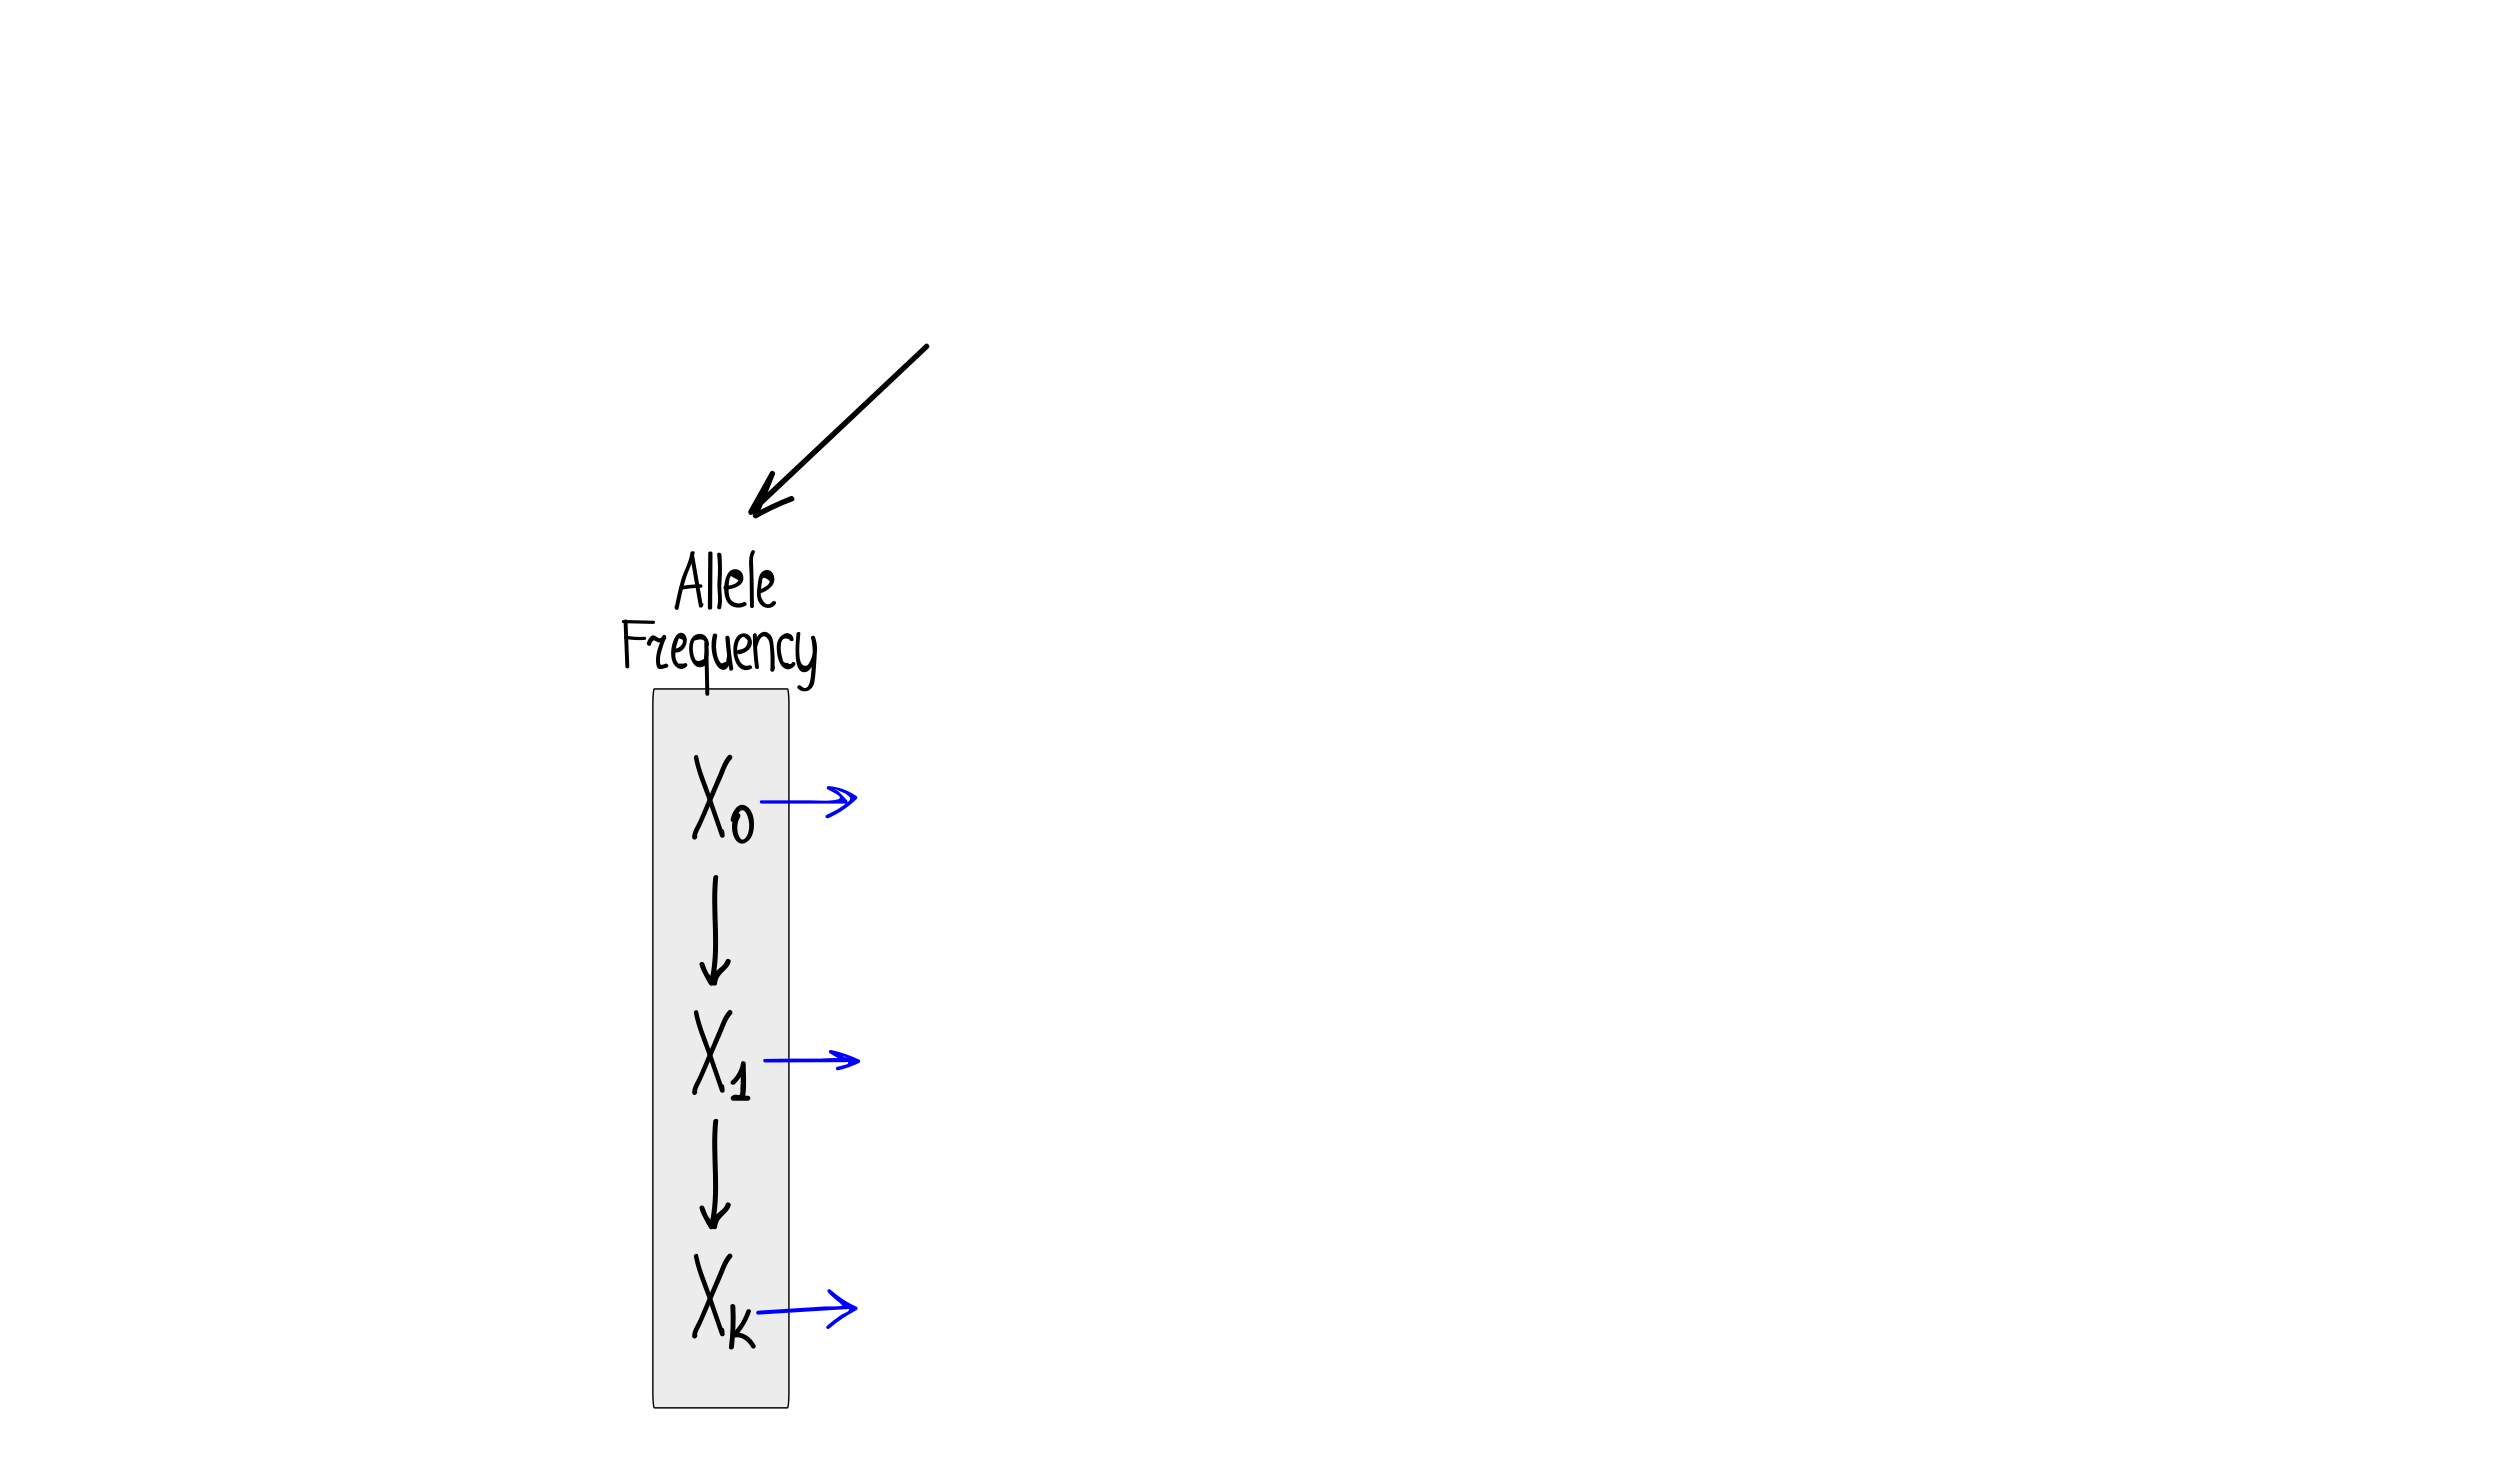
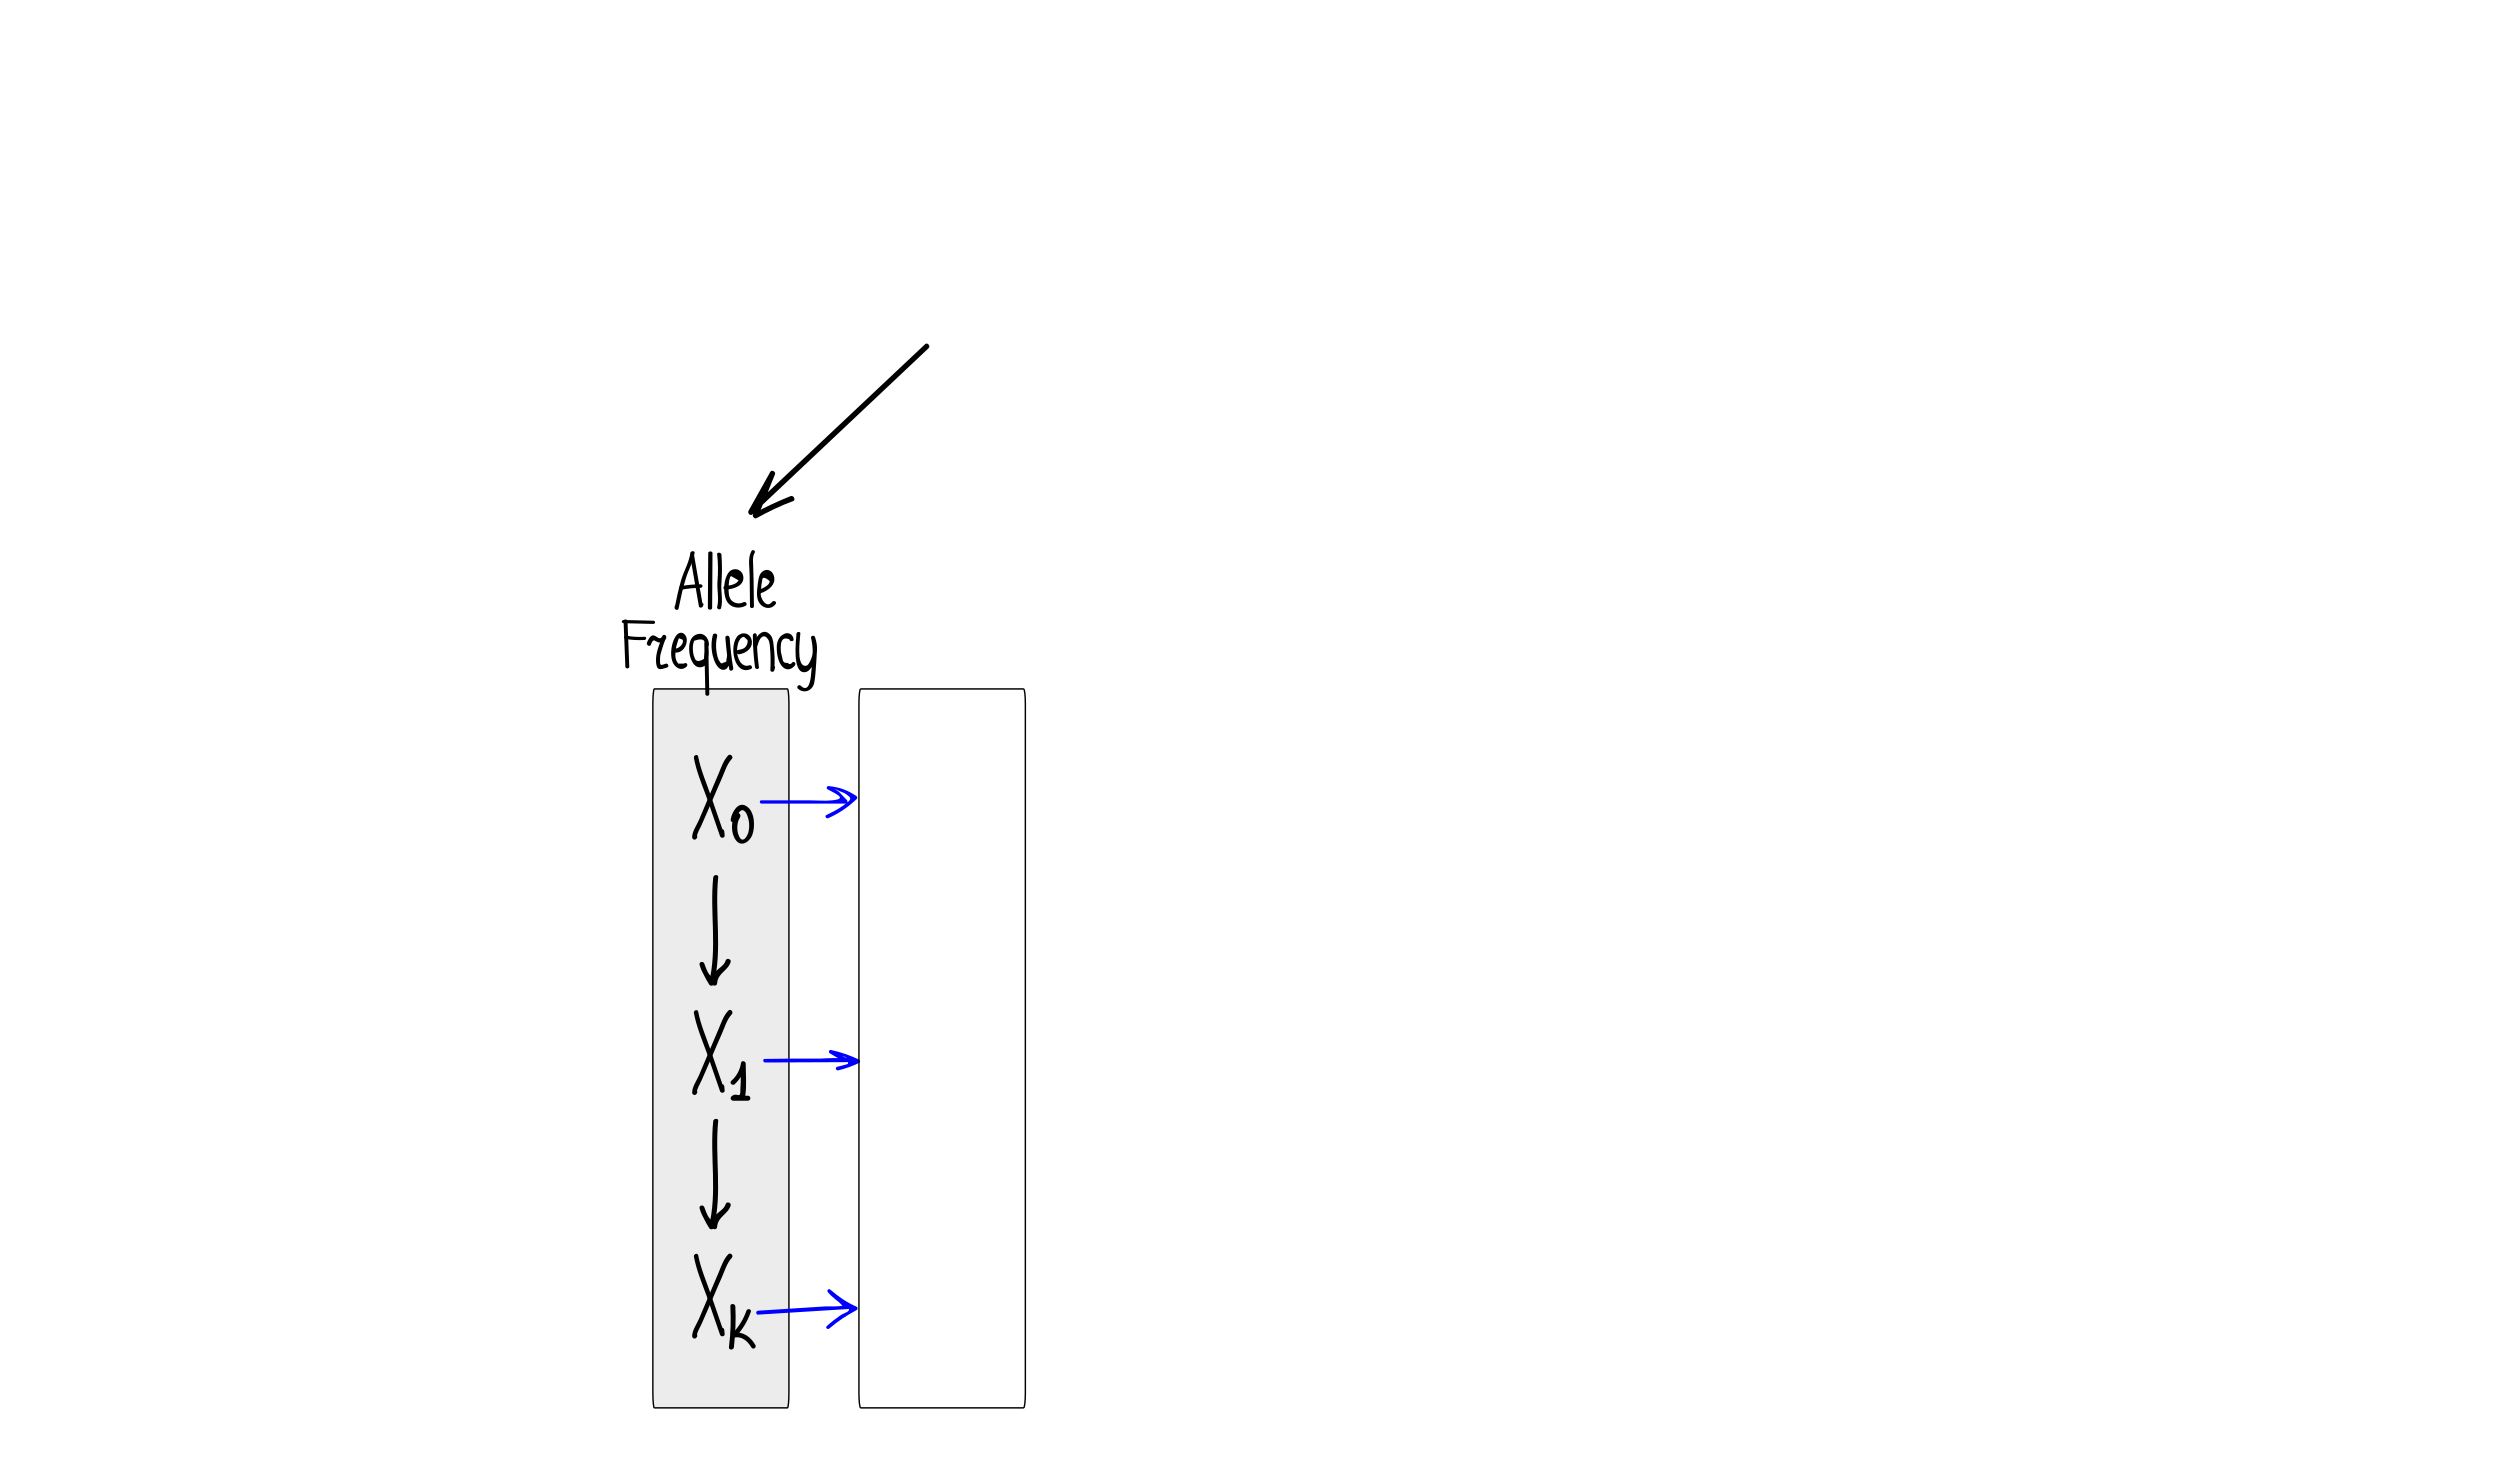
<svg xmlns="http://www.w3.org/2000/svg" version="1.1" id="svg134" x="0px" y="0px" viewBox="0 0 700 414.9" style="enable-background:new 0 0 700 414.9;" xml:space="preserve">
  <defs id="defs117" />
  <style type="text/css" id="style1">
	.st0{opacity:0.3;fill:#1F77B4;enable-background:new    ;}
	.st1{opacity:0.3;fill:#FF7F0E;enable-background:new    ;}
	.st2{opacity:0.3;fill:#2CA02C;enable-background:new    ;}
	.st3{fill:none;stroke:#FF7F0E;stroke-width:0.672;stroke-linejoin:round;stroke-dasharray:2.487,1.075;}
	.st4{stroke:#000000;stroke-width:1.504;}
	.st5{stroke:#000000;stroke-width:1.142;}
	.st6{fill:none;stroke:#000000;stroke-width:1.781;stroke-linecap:round;stroke-linejoin:round;}
	.st7{fill:#8C0000;}
	.st8{fill:#870303;stroke:#000000;stroke-width:2;stroke-linecap:round;stroke-linejoin:round;}
	.st9{fill:none;stroke:#000000;stroke-width:0.511;stroke-linecap:round;stroke-linejoin:round;}
	.st10{fill:#010B7F;}
	.st11{fill:none;stroke:#000000;stroke-width:0.4;stroke-linecap:round;stroke-linejoin:round;}
</style>
  <g id="Layer_1">
    <path id="rect136-3_1_" class="st11" d="M183.2,192.9h37.3c0.2,0,0.4,1.9,0.4,4.2V390c0,2.3-0.2,4.2-0.4,4.2h-37.3   c-0.2,0-0.4-1.9-0.4-4.2V197.1C182.8,194.8,183,192.9,183.2,192.9z" style="fill:#ececec" />
    <path id="path35468" d="M193.3,154.8c-0.3,2.6-1.9,5.2-2.6,7.7c-0.7,2.5-1.3,5.1-1.8,7.7l1.1,0.1l0-0.4c-0.1-0.6-1.2-0.6-1.1,0   l0,0.4c0.1,0.5,1,0.7,1.1,0.1c0.6-2.8,1.1-5.5,2-8.3c0.7-2.5,2.2-4.9,2.5-7.4C194.5,154.2,193.4,154.2,193.3,154.8L193.3,154.8z" />
    <path id="path35470" d="M193.3,156l2.4,13.8c0.1,0.5,1.1,0.4,1.1-0.1l0.1-0.2c0.4-0.5-0.6-1-1-0.5c-0.2,0.2-0.2,0.4-0.2,0.7   l1.1-0.1l-2.4-13.8C194.3,155.2,193.2,155.4,193.3,156L193.3,156z" />
    <path id="path35472" d="M190.9,165.1c1.7-0.3,3.4-0.5,5.2-0.5c0.3,0,0.6-0.2,0.6-0.5c0-0.3-0.2-0.5-0.6-0.5c-1.8,0-3.7,0.2-5.5,0.5   C189.9,164.3,190.2,165.3,190.9,165.1L190.9,165.1z" />
    <path id="path35474" d="M198.3,154.9l-0.1,15.3c0,0.3,0.2,0.5,0.6,0.5s0.6-0.2,0.6-0.5l0.1-15.3c0-0.3-0.2-0.5-0.6-0.5   S198.3,154.6,198.3,154.9z" />
    <path id="path35476" d="M200.8,155.2c0.3,2.5,0.3,5,0.1,7.5c-0.2,2.5,0.5,4.9-0.1,7.3c-0.1,0.6,0.9,0.9,1.1,0.3   c0.6-2.4-0.1-4.6,0.1-7c0.2-2.7,0.2-5.4,0-8.1C201.8,154.6,200.7,154.6,200.8,155.2L200.8,155.2z" />
    <path id="path35478" d="M203.1,165.1c2.1-0.1,5.5-1,5-3.8c-0.2-1.2-1.3-2.1-2.6-1.9c-0.6,0.1-1.1,0.4-1.4,0.8   c-1.5,1.8-1.7,5.6-0.8,7.7c0.9,2.2,3.5,2.8,5.5,1.7c0.6-0.3,0.1-1.3-0.6-1c-1.1,0.6-2.4,0.4-3.3-0.4c-0.9-0.9-0.9-2.3-0.9-3.5   c0-0.5,0.1-3.1,0.7-3.4l2.1,1.2c-0.3,0.5-0.8,0.9-1.4,1.1c-0.7,0.3-1.5,0.4-2.3,0.4C202.4,164,202.4,165.1,203.1,165.1L203.1,165.1   z" />
    <path id="path35480" d="M210.4,154.3c-1.1,2-0.5,4.7-0.5,6.8l0.1,8.7c0,0.6,1.1,0.6,1.1,0l-0.1-7.4l-0.1-3.7c0-1.2-0.3-2.7,0.4-3.9   C211.7,154.2,210.7,153.7,210.4,154.3L210.4,154.3z" />
    <path id="path35482" d="M213,166.1c2.1-0.7,4.6-2.5,3.6-5.1c-0.8-2-3.1-1.8-3.9,0.1c-0.5,1.2-0.5,2.7-0.7,4   c-0.1,1.3-0.1,2.6,0.6,3.7c1.1,1.7,3.4,2,4.6,0.3c0.4-0.6-0.5-1.1-1-0.6c-1.5,2-3.1-0.7-3.2-2c0-0.9,0.1-1.8,0.2-2.7l0.2-1.2   c0-1.1,0.7-1.1,2.1,0.1c0.1,1.2-2.1,2.1-2.9,2.4C212.1,165.3,212.4,166.4,213,166.1L213,166.1z" />
    <path id="path35484" d="M199.6,177.8c-0.5,1.9-0.5,3.9,0,5.9c0.3,1.2,1.1,3.4,2.5,3.8c3.4,0.8,2.4-7.6,2.1-9.1   c-0.1-0.6-1.1-0.5-1.1,0.1c0.2,3,0.6,6,1.1,8.9c0.1,0.7,1.2,0.4,1.1-0.3c-0.5-2.9-0.8-5.7-1-8.6l-1.1,0.1c0.3,1.3,0.4,2.6,0.4,3.9   c0,0.6,0,1.5-0.2,2.1c0.1,0.6-0.2,0.9-0.8,0.9c-0.5,0.4-0.8,0.3-1-0.2c-0.6-0.5-0.9-2.2-1-3c-0.2-1.4-0.1-2.8,0.2-4.2   c0.1-0.3-0.1-0.6-0.4-0.7C199.9,177.4,199.6,177.5,199.6,177.8L199.6,177.8z" />
    <path id="path35486" d="M207,183.2c2-0.3,4.1-1.9,3.4-4.2c-0.3-1.2-1.5-1.9-2.7-1.6c-0.4,0.1-0.7,0.3-1,0.5   c-2.8,2.6-1.2,11.6,3.6,9.4c0.6-0.3,0.1-1.3-0.6-1c-0.9,0.4-1.9-0.2-2.4-0.9c-0.3-0.5-0.5-1-0.7-1.5c-0.3-1.1-0.3-2.3,0-3.5   c0.1-0.4,0.2-0.8,0.5-1.2c0.2-0.5,0.7-0.8,1.2-0.9l1,0.9c0.2,0.8-0.3,1.9-1,2.3c-0.5,0.3-1.1,0.4-1.7,0.5   C206,182.2,206.3,183.3,207,183.2L207,183.2z" />
    <path id="path35488" d="M210.8,177.9c0,3,0.2,5.9,0.6,8.9c0.1,0.7,1.2,0.7,1.1,0c-0.4-3-0.6-5.9-0.6-8.9c0-0.3-0.2-0.6-0.6-0.6   C211.1,177.3,210.8,177.6,210.8,177.9z" />
    <path id="path35490" d="M212.1,180.8c0.2-0.8,0.7-2.4,1.6-2.6c0.7-0.2,1.4,0.7,1.6,1.3c0.2,0.6,0.3,1.2,0.3,1.9   c0.2,2,0.2,4.1,0.1,6.2c0,0.6,0.9,0.7,1.1,0.1l0.2-0.7c0.2-0.7-0.9-1-1.1-0.3l-0.2,0.7l1.1,0.1c0.2-2.3,0.1-4.6-0.2-6.9   c-0.1-1.1-0.3-2.5-1.3-3.2c-2-1.7-4,1.4-4.4,3.1C210.9,181.2,212,181.5,212.1,180.8L212.1,180.8z" />
    <path id="path35492" d="M222.2,179c-0.1-1-0.9-1.8-2-1.7c-0.2,0-0.4,0.1-0.6,0.2c-1.6,0.6-2.2,2.5-2.1,4c0,1.7,0.4,4.1,1.7,5.3   c1.2,1.1,2.5,0.6,3.4-0.5c0.4-0.6-0.3-1.3-0.8-0.8c-0.3,0.5-0.7,0.6-1.3,0.1c-0.9,0.1-1.3-0.3-1.4-1.1c-0.1-0.4-0.2-0.9-0.3-1.3   c-0.2-0.7-0.2-1.4-0.2-2l0.1-1.1c0.3-1.3,1-1.6,2.3-1.1C221.1,179.7,222.3,179.7,222.2,179L222.2,179z" />
    <path id="path35494" d="M223,177.5c-0.1,1.7-1.3,11.3,2.5,10.7c1.4-0.2,2.4-2.4,2.8-3.6c0.7-2,0.6-4.2-0.1-6.2   c-0.2-0.7-1.3-0.4-1.1,0.3c0.6,2.3,0.5,4.7,0.3,7.1c-0.1,1-0.2,2-0.3,3c-0.1,1.4-0.6,5.4-2.9,3.2c-0.5-0.5-1.3,0.3-0.8,0.8   c1.7,1.6,4.2,0.6,4.6-1.7c0.4-2,0.4-4.3,0.6-6.4c0.2-2.1,0.1-4.3-0.4-6.4l-1.1,0.3c0.5,1.4,0.7,3,0.4,4.5c-0.1,0.7-0.3,1.3-0.6,1.9   c-0.4,0.8-0.7,1.6-1.7,1.4c-2.2-0.5-1.2-7.4-1.1-9.1C224.1,176.8,223,176.8,223,177.5L223,177.5z" />
    <path id="path35496" d="M174.6,173.9l0.5,12.8c0,0.6,1.1,0.6,1.1,0l-0.5-12.8C175.7,173.3,174.6,173.3,174.6,173.9z" />
    <path id="path35498" d="M174.7,174.5l8.2,0.2c0.7,0,0.7-0.9,0-0.9l-8.2-0.2C173.9,173.6,173.9,174.5,174.7,174.5L174.7,174.5z" />
    <path id="path35500" d="M175.1,178.9c1.7,0.3,3.5,0.4,5.3,0.3c0.7,0,0.7-1,0-0.9c-1.7,0.1-3.4,0-5-0.3   C174.7,177.9,174.4,178.8,175.1,178.9L175.1,178.9z" />
    <path id="path35502" d="M182.2,180.6c0.2-0.4,0.3-1,0.7-1.2c0.6-0.3,0.1-0.1,0.6,0.1c0.4,0.1,0.7,0.4,1.1,0.4c0.9,0,1.7-0.5,2-1.3   l-1-0.6c-1,2.4-2.1,4.9-1.9,7.5c0.2,2.4,1.2,2,3.1,1.4c0.3-0.1,0.4-0.4,0.3-0.7c-0.1-0.3-0.4-0.4-0.6-0.4c-1.1,0.3-1.7,0.9-1.7-0.6   c0-0.7,0-1.5,0.2-2.2c0.4-1.5,0.9-3,1.5-4.4c0.3-0.6-0.6-1.2-1-0.6c-0.8,1.7-1.7-0.2-2.7-0.1c-0.8,0.1-1.5,1.5-1.7,2.2   C181,180.6,181.9,181.2,182.2,180.6L182.2,180.6z" />
    <path id="path35504" d="M189.1,182.7c1.9,0.2,3.3-1.8,3.2-3.6c-0.1-1.8-1.8-2.7-3-1.1c-1.3,1.8-1.8,5.2-1,7.3   c0.7,1.7,2.5,2.8,4,1.3c0.2-0.2,0.2-0.6,0-0.8c-0.2-0.2-0.5-0.2-0.8,0l-1.6,0l-0.4-0.6c-0.3-0.6-0.4-1.2-0.4-1.8   c0-1,0.1-1.9,0.4-2.9c0.1-0.3,0.2-0.7,0.3-1l0.3-0.8l1,0.4c0.6,1.1-1.1,2.6-2.1,2.5C188.4,181.5,188.4,182.7,189.1,182.7   L189.1,182.7z" />
    <path id="path35506" d="M198.5,180.6c0.1-1.9-1.5-3.8-3.6-2.9c-2.1,0.9-2.1,3.7-1.8,5.5c0.3,1.7,1.4,4.3,3.7,3.5   c2.2-0.8,1.6-4.9,1.5-6.6c0-0.7-1.1-0.7-1.1,0l0.3,14.2c0,0.7,1.1,0.7,1.1,0l-0.3-14.2h-1.1c0,1,0.1,2,0,2.9c0,0.5-0.1,1-0.1,1.5   c-1.5,0.9-2.3,0.7-2.6-0.3c-0.4-0.8-0.5-1.9-0.5-2.8c0-0.7,0.1-1.4,0.4-2c2.1-0.7,3.1-0.4,2.9,1.1   C197.4,181.3,198.5,181.3,198.5,180.6L198.5,180.6z" />
    <path id="path35762" d="M199.7,245.7c-1,9.8,1.2,19.8-1.2,29.5l1.2-0.2c-1-1.6-1.9-3.4-2.5-5.2c-0.3-0.8-1.6-0.5-1.3,0.4   c0.6,2.2,1.9,4.2,3.7,5.6c0.3,0.3,0.7,0.2,1,0c0.1-0.1,0.2-0.3,0.2-0.5c0.2-2.9,3.1-3.5,3.8-6c0.1-0.4-0.2-0.7-0.6-0.8   c-0.3-0.1-0.7,0.1-0.8,0.4c-0.4,1.5-2,2.1-2.9,3.3c-0.6,0.9-0.9,2-1,3.1l1.2-0.5c-1.6-1.2-2.8-3-3.3-5l-1.3,0.4   c0.7,1.9,1.6,3.8,2.7,5.5c0.2,0.3,0.6,0.4,1,0.2c0.1-0.1,0.3-0.2,0.3-0.4c2.4-9.8,0.2-19.9,1.2-29.9   C201.2,244.8,199.8,244.8,199.7,245.7L199.7,245.7z" />
    <path id="path35764" d="M199.7,313.9c-1,9.8,1.2,19.8-1.2,29.5l1.2-0.2c-1-1.6-1.9-3.4-2.5-5.2c-0.3-0.8-1.6-0.5-1.3,0.4   c0.6,2.2,1.9,4.2,3.7,5.6c0.3,0.3,0.7,0.2,1,0c0.1-0.1,0.2-0.3,0.2-0.5c0.2-2.9,3.1-3.5,3.8-6c0.1-0.4-0.2-0.7-0.6-0.8   c-0.3-0.1-0.7,0.1-0.8,0.4c-0.4,1.5-2,2.1-2.9,3.3c-0.6,0.9-0.9,2-1,3.1l1.2-0.5c-1.6-1.2-2.8-3-3.3-5l-1.3,0.4   c0.7,1.9,1.6,3.8,2.7,5.5c0.2,0.3,0.6,0.4,1,0.2c0.1-0.1,0.3-0.2,0.3-0.4c2.4-9.8,0.2-19.9,1.2-29.9   C201.2,313.1,199.8,313.1,199.7,313.9L199.7,313.9z" />
    <path id="path36000" d="M194.3,212.3c0.7,3.7,2.2,7.3,3.5,10.8l3.8,11c0.2,0.7,1.4,0.6,1.3-0.2l-0.1-1.1c-0.1-0.9-1.4-0.9-1.4,0   l0.1,1.1l1.3-0.2l-3.8-11c-1.2-3.5-2.8-7.1-3.5-10.8C195.4,211,194.1,211.4,194.3,212.3L194.3,212.3z" />
    <path id="path36002" d="M203.9,211.5c-1.3,1.4-1.9,3.2-2.6,4.9c-0.9,2.2-1.9,4.4-2.8,6.6l-2.8,6.6c-0.6,1.4-1.9,3.2-1.9,4.8   c0,0.4,0.3,0.7,0.7,0.7c0.1,0,0.2,0,0.3-0.1l0.1-0.1c0.3-0.2,0.4-0.5,0.3-0.8l0-0.1c-0.3-0.8-1.6-0.5-1.3,0.4l0,0.1l0.3-0.8   l-0.1,0.1l1,0.6c0-1,0.9-2.4,1.3-3.3l1.1-2.5l2.3-5.3c0.8-1.8,1.5-3.6,2.3-5.3c0.8-1.8,1.4-4,2.8-5.5   C205.5,211.9,204.5,210.9,203.9,211.5L203.9,211.5z" />
    <path id="path36012" d="M206,227.9c-1.4,1.9-1.4,5.4,0,7.3c1.5,2.1,3.8,0.6,4.6-1.3c0.9-2.3,0.8-6.6-1.5-8.1   c-2.4-1.7-4.2,1.7-4.5,3.6c-0.2,0.9,1.2,1.2,1.3,0.4c0.3-1.4,1.7-4.5,3.1-2c0.8,1.7,1,3.6,0.5,5.4c-0.2,0.6-0.8,1.9-1.6,1.9   c-0.8-0.1-1.1-1.3-1.3-1.9c-0.3-1.4-0.2-3.1,0.6-4.3C207.7,227.9,206.5,227.2,206,227.9L206,227.9z" />
    <path id="path36014" d="M194.3,283.7c0.7,3.7,2.2,7.3,3.5,10.8l3.8,11c0.2,0.7,1.4,0.6,1.3-0.2l-0.1-1.1c-0.1-0.9-1.4-0.9-1.4,0   l0.1,1.1l1.3-0.2l-3.8-11c-1.2-3.5-2.8-7.1-3.5-10.8C195.4,282.5,194.1,282.8,194.3,283.7L194.3,283.7z" />
    <path id="path36016" d="M203.9,283c-1.3,1.4-1.9,3.2-2.6,4.9c-0.9,2.2-1.9,4.4-2.8,6.6l-2.8,6.6c-0.6,1.4-1.9,3.2-1.9,4.8   c0,0.4,0.3,0.7,0.7,0.7c0.1,0,0.2,0,0.3-0.1l0.1-0.1c0.3-0.2,0.4-0.5,0.3-0.8l0-0.1c-0.3-0.8-1.6-0.5-1.3,0.4l0,0.1l0.3-0.8   l-0.1,0.1l1,0.6c0-1,0.9-2.4,1.3-3.3l1.1-2.5l2.3-5.3c0.8-1.8,1.5-3.6,2.3-5.3c0.8-1.8,1.4-4,2.8-5.5   C205.5,283.3,204.5,282.3,203.9,283L203.9,283z" />
    <path id="path36026" d="M205.7,303.6c1.6-1.5,2.7-3.4,3-5.6l-1.3-0.2c0,2.4,0.1,4.8-0.1,7.2c0,0.4,0.1,1.4-0.3,1.6   c-0.1,0.1-0.8-0.1-1-0.1c-0.5,0-0.9,0.2-1.2,0.5c-0.3,0.3-0.3,0.7,0,1c0.1,0.1,0.3,0.2,0.5,0.2l4.1,0c0.4,0,0.7-0.3,0.7-0.7   c0-0.4-0.3-0.7-0.7-0.7l-4.1,0l0.5,1.2c0.4-0.4,1.5,0.1,2.1-0.1c0.6-0.3,0.7-0.7,0.8-1.3c0.4-2.8,0.1-5.9,0.1-8.8   c0-0.7-1.2-1-1.3-0.2c-0.3,1.9-1.2,3.7-2.7,5C204.1,303.2,205,304.1,205.7,303.6L205.7,303.6z" />
    <path id="path36028" d="M194.3,351.9c0.7,3.7,2.2,7.3,3.5,10.8l3.8,11c0.2,0.7,1.4,0.6,1.3-0.2l-0.1-1.1c-0.1-0.9-1.4-0.9-1.4,0   l0.1,1.1l1.3-0.2l-3.8-11c-1.2-3.5-2.8-7.1-3.5-10.8C195.4,350.7,194.1,351.1,194.3,351.9L194.3,351.9z" />
    <path id="path36030" d="M203.9,351.2c-1.3,1.4-1.9,3.2-2.6,4.9c-0.9,2.2-1.9,4.4-2.8,6.6l-2.8,6.6c-0.6,1.4-1.9,3.2-1.9,4.8   c0,0.4,0.3,0.7,0.7,0.7c0.1,0,0.2,0,0.3-0.1l0.1-0.1c0.3-0.2,0.4-0.5,0.3-0.8l0-0.1c-0.3-0.8-1.6-0.5-1.3,0.4l0,0.1l0.3-0.8   l-0.1,0.1l1,0.6c0-1,0.9-2.4,1.3-3.3l1.1-2.5l2.3-5.3c0.8-1.8,1.5-3.6,2.3-5.3c0.8-1.8,1.4-4,2.8-5.5   C205.5,351.5,204.5,350.6,203.9,351.2L203.9,351.2z" />
    <path id="path36040" d="M204.5,365.8c0.2,3.8,0.1,7.6-0.4,11.4c-0.1,0.9,1.3,0.9,1.4,0c0.4-3.8,0.6-7.6,0.4-11.4   C205.8,364.9,204.4,364.9,204.5,365.8z" />
    <path id="path36042" d="M209,367c-0.8,2.3-2.1,4.5-3.9,6.3c-0.3,0.3-0.2,0.7,0,1c0.2,0.2,0.4,0.2,0.6,0.2c2.1-0.4,3.7,1.1,4.7,2.8   c0.2,0.3,0.6,0.4,0.9,0.2c0.3-0.2,0.4-0.6,0.2-0.9c-1.3-2.3-3.5-3.9-6.2-3.4l0.7,1.1c1.9-2,3.3-4.3,4.2-6.9   C210.6,366.6,209.3,366.2,209,367L209,367z" />
    <g id="g77" style="fill:#0000ff;fill-opacity:1">
      <g id="g76" style="fill:#0000ff;fill-opacity:1">
        <path class="st10" d="M213.2,225c7.9,0,15.8,0,23.6,0c0.5,0,0.6-0.5,0.4-0.9c-0.7-0.8-1.6-1.6-2.3-2.4c-0.4-0.3-0.9-0.6-1.3-0.9     c0.9,0.5,1.9,0.9,2.9,1.3c2.3,1.5,2.1,1.7-0.9,3.8c-1.3,0.9-2.8,1.6-4.2,2.3c-0.6,0.3-0.1,1.1,0.5,0.9c3.1-1.4,5.6-3.1,8-5.4     c0.2-0.2,0.2-0.6-0.1-0.8c-2.5-1.7-4.8-2.5-7.8-2.8c-0.5-0.1-0.7,0.7-0.3,0.9c2.6,1.4,5.7,2.7,1.2,3.1c-1.9,0.2-4,0-5.9,0     c-4.6,0-9.2,0-13.8,0C212.6,224,212.6,225,213.2,225L213.2,225z" id="path75" style="fill:#0000ff;fill-opacity:1" />
      </g>
    </g>
    <g id="g113" style="fill:#0000ff;fill-opacity:1">
      <g id="g112" style="fill:#0000ff;fill-opacity:1">
        <path class="st10" d="M214.2,297.5c7.9,0,15.9-0.1,23.8-0.1c0.6,0,0.7-0.9,0.1-1c-1.4-0.2-2.7-0.7-4-1.5     c-0.1,0.8,0.4,1.1,1.6,0.9c1.5,0,2,0.7,1.7,2.1c-1,0.3-2,0.6-3,0.8c-0.6,0.2-0.4,1.1,0.3,1c2.1-0.5,4-1.2,5.9-2.1     c0.3-0.2,0.3-0.7,0-0.9c-2.6-1.2-5.1-2.1-7.9-2.7c-0.6-0.1-0.8,0.6-0.4,0.9c0,0,3.9,2.4,4,2.1c0.2-1.2-5.6-0.6-6.4-0.6     c-5.3,0-10.6,0-15.9,0.1C213.6,296.5,213.6,297.5,214.2,297.5L214.2,297.5z" id="path112" style="fill:#0000ff;fill-opacity:1" />
      </g>
    </g>
    <g id="g115" style="fill:#0000ff;fill-opacity:1">
      <g id="g114" style="fill:#0000ff;fill-opacity:1">
        <path class="st10" d="M212.2,368.1c8.6-0.5,17.2-1.1,25.8-1.6c0.6,0,0.6-0.8,0.1-1c-1.2-0.5-7-5.2-4-1.7c0.8,0.9,2.6,1.2,3.3,2.1     c1,1.4-0.5,1.4-2.1,2.4c-1.3,0.9-2.6,1.9-3.8,3c-0.5,0.4,0.2,1.1,0.7,0.7c2.4-2.1,4.9-3.7,7.7-5.2c0.3-0.2,0.3-0.7,0-0.9     c-2.8-1.2-5.1-2.8-7.4-4.8c-0.5-0.4-1.1,0.2-0.7,0.7c1.2,1.5,2.7,2.3,3.9,3.6c1.4,1.5,0.5-0.2,0.3,0.1c-0.2,0.4-4.5,0.3-5,0.3     c-6.3,0.4-12.6,0.8-18.8,1.2C211.6,367.1,211.6,368.1,212.2,368.1L212.2,368.1z" id="path113" style="fill:#0000ff;fill-opacity:1" />
      </g>
    </g>
    <path id="path41_1_" d="M259,96.4l-49.3,46.4l1.1,1l6.1-10.9l-1.3-0.7l-4.8,11.9c-0.1,0.4,0.1,0.8,0.5,1c0.2,0.1,0.3,0.1,0.5,0   c3.3-1.8,6.7-3.5,10.3-4.8c0.8-0.3,0.1-1.7-0.7-1.4c-3.5,1.4-7,3-10.2,4.8l1,1l4.8-11.9c0.3-0.7-0.9-1.4-1.3-0.7l-6.1,10.9   c-0.4,0.7,0.5,1.6,1.1,1L260,97.5C260.7,96.9,259.6,95.7,259,96.4L259,96.4z" />
+     <path id="rect136-3_2_" class="st11" d="m 241,192.9 h 45.6 c 0.3,0 0.5,1.9 0.5,4.2 V 390 c 0,2.3 -0.2,4.2 -0.5,4.2 H 241 c -0.3,0 -0.5,-1.9 -0.5,-4.2 V 197.1 c 0,-2.3 0.2,-4.2 0.5,-4.2 z" style="fill:none;stroke:#000000;stroke-width:0.4;stroke-linecap:round;stroke-linejoin:round" />
  </g>
</svg>
